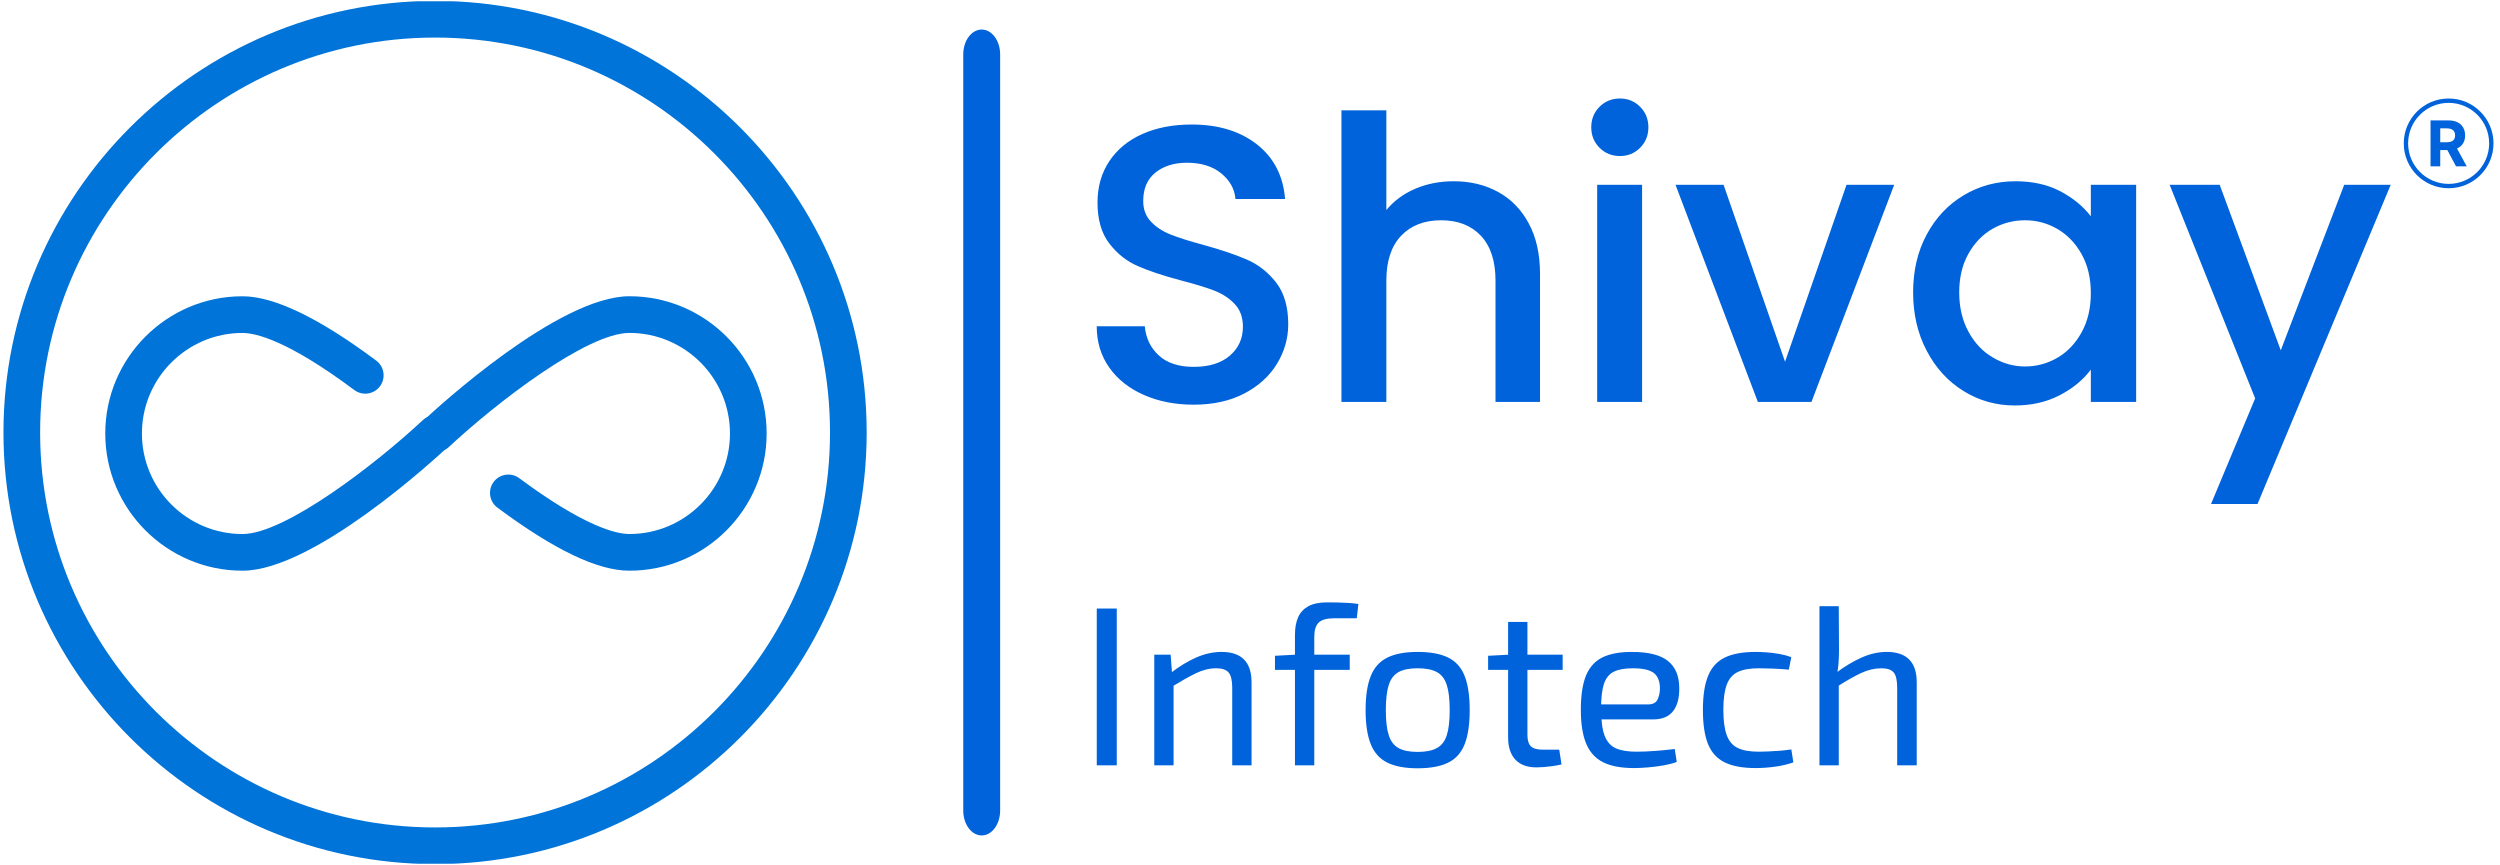
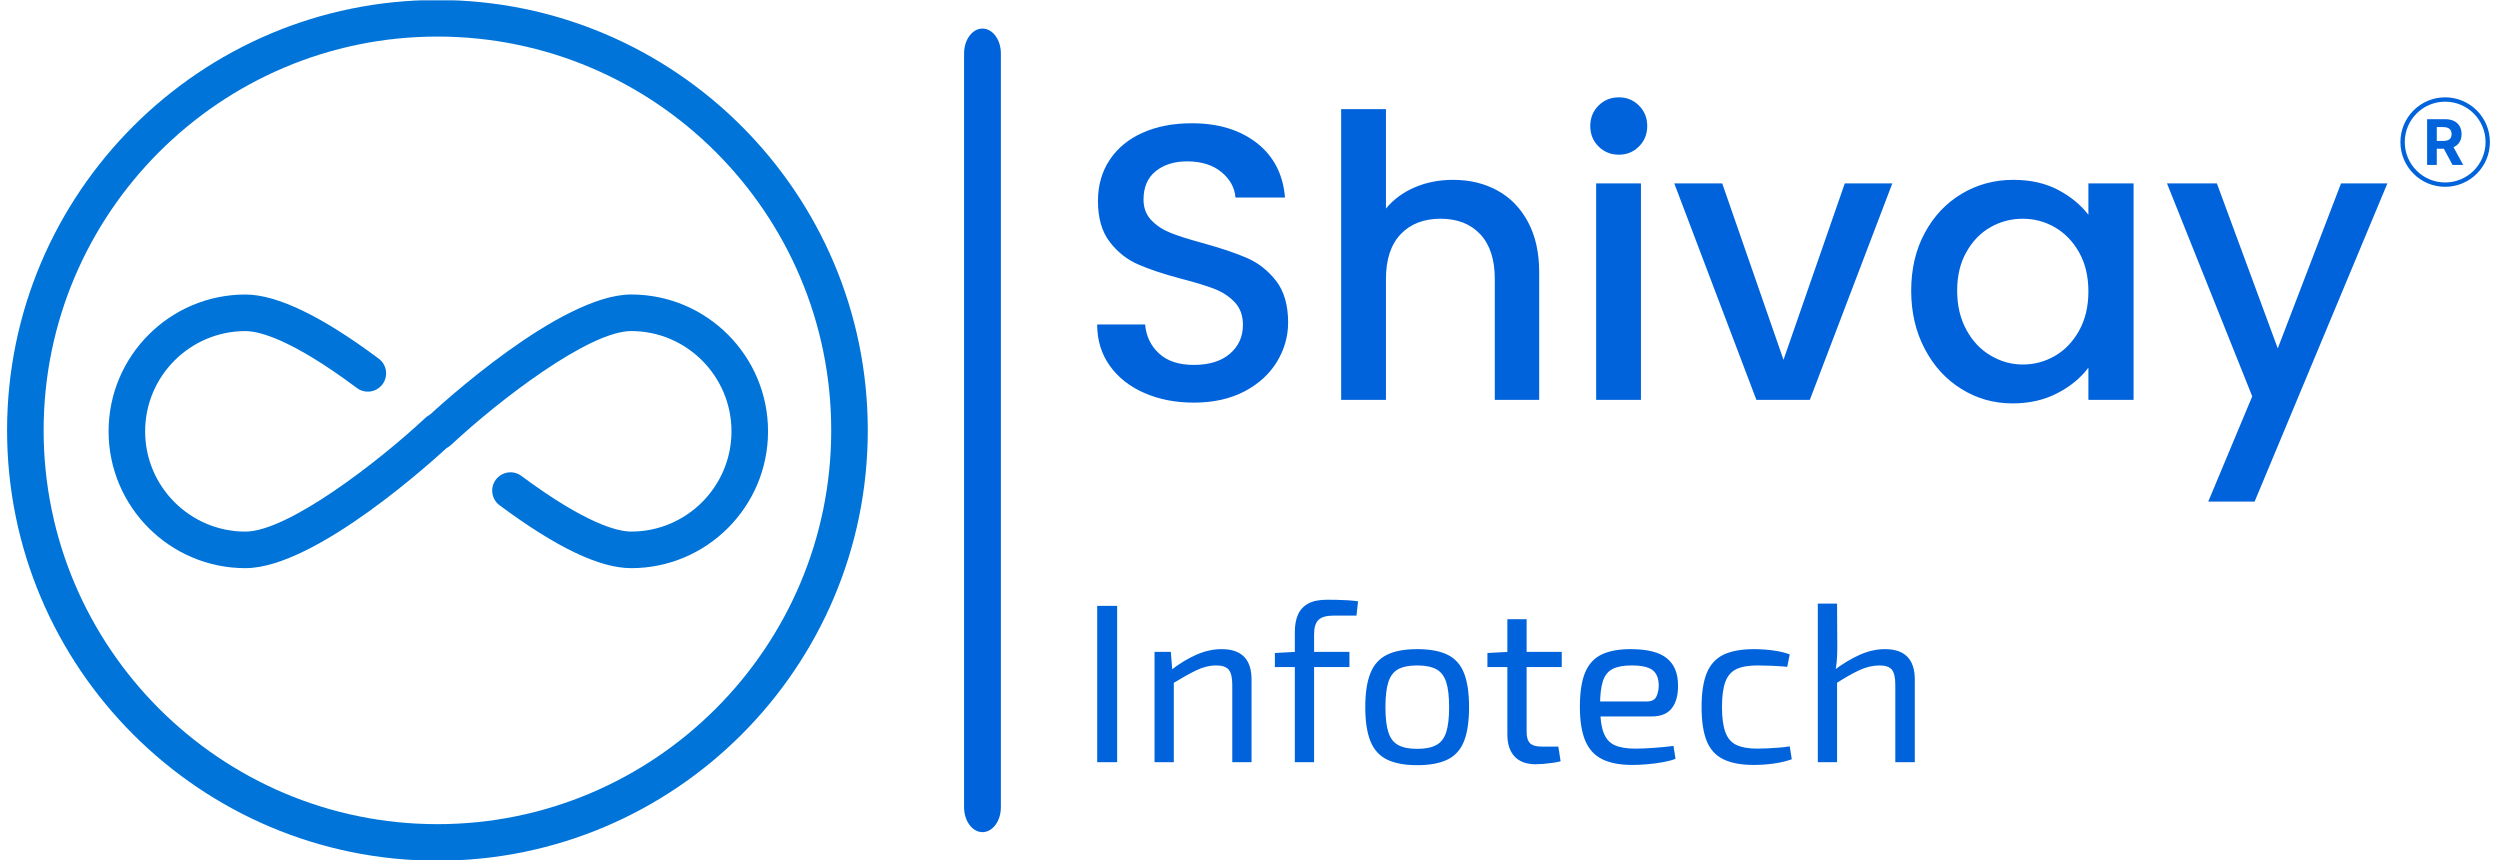
- <svg xmlns="http://www.w3.org/2000/svg" version="1.1" width="700" height="242" viewBox="0 0 1000 345">
+ <svg xmlns="http://www.w3.org/2000/svg" version="1.1" width="500" height="172" viewBox="0 0 1000 345">
  <g transform="matrix(1,0,0,1,-0.605646,0.1408205)">
    <svg viewBox="0 0 396 137" data-background-color="#ffffff" preserveAspectRatio="xMidYMid meet" height="345" width="1000">
      <g id="tight-bounds" transform="matrix(1,0,0,1,0.2398358,-0.05592002)">
        <svg viewBox="0 0 395.52 137.112" height="137.112" width="395.52">
          <g>
            <svg viewBox="0 0 705.092 244.429" height="137.112" width="395.52">
              <g>
                <rect width="10.447" height="228.203" x="271.778" y="8.113" fill="#0063db" opacity="1" stroke-width="0" stroke="transparent" fill-opacity="1" class="rect-i$-0" data-fill-palette-color="primary" rx="1%" id="i$-0" data-palette-color="#0063db" />
              </g>
              <g transform="matrix(1,0,0,1,309.5716,27.12992)">
                <svg viewBox="0 0 395.52 190.169" height="190.169" width="395.52">
                  <g id="textblocktransform">
                    <svg viewBox="0 0 395.52 190.169" height="190.169" width="395.52" id="textblock">
                      <g>
                        <svg viewBox="0 0 395.52 115.839" height="115.839" width="395.52">
                          <g transform="matrix(1,0,0,1,0,0)">
                            <svg width="395.52" viewBox="2.9 -38.5 177.234 51.45" height="115.839" data-palette-color="#0063db">
                              <g transform="matrix(1,0,0,1,0,0)">
                                <g>
                                  <svg width="4.594" viewBox="3.16 -36.36 28.68 36.36" height="5.826" data-palette-color="#0063db" id="scriptelement" x="172.144" y="-35.72">
                                    <path d="M10.85 0L3.16 0 3.16-36.36 17.51-36.36Q21.63-36.36 24.55-34.9 27.47-33.43 29-30.76 30.54-28.09 30.54-24.49L30.54-24.49Q30.54-20.86 28.98-18.26 27.41-15.66 24.46-14.28 21.5-12.89 17.31-12.89L17.31-12.89 7.71-12.89 7.71-19.07 16.07-19.07Q18.27-19.07 19.73-19.67 21.18-20.28 21.9-21.48 22.62-22.69 22.62-24.49L22.62-24.49Q22.62-26.3 21.9-27.54 21.18-28.78 19.72-29.43 18.25-30.08 16.03-30.08L16.03-30.08 10.85-30.08 10.85 0ZM14.51-16.55L22.8-16.55 31.84 0 23.35 0 14.51-16.55Z" opacity="1" transform="matrix(1,0,0,1,0,0)" fill="#0063db" class="undefined-123" id="av-123" />
                                  </svg>
                                </g>
                              </g>
                              <path d="M168.747-32.807C168.747-35.951 171.296-38.5 174.441-38.5 177.585-38.5 180.134-35.951 180.134-32.807 180.134-29.663 177.585-27.114 174.441-27.114 171.296-27.114 168.747-29.663 168.747-32.807ZM174.441-27.666C177.28-27.666 179.581-29.968 179.581-32.807 179.581-35.646 177.28-37.947 174.441-37.947 171.602-37.947 169.3-35.646 169.3-32.807 169.3-29.968 171.602-27.666 174.441-27.666Z" fill="#0063db" id="scriptcircle" data-fill-palette-color="primary" />
                              <path d="M15.2 0.35Q11.7 0.35 8.9-0.88 6.1-2.1 4.5-4.35 2.9-6.6 2.9-9.6L2.9-9.6 9-9.6Q9.2-7.35 10.78-5.9 12.35-4.45 15.2-4.45L15.2-4.45Q18.15-4.45 19.8-5.88 21.45-7.3 21.45-9.55L21.45-9.55Q21.45-11.3 20.43-12.4 19.4-13.5 17.88-14.1 16.35-14.7 13.65-15.4L13.65-15.4Q10.25-16.3 8.13-17.23 6-18.15 4.5-20.1 3-22.05 3-25.3L3-25.3Q3-28.3 4.5-30.55 6-32.8 8.7-34 11.4-35.2 14.95-35.2L14.95-35.2Q20-35.2 23.23-32.68 26.45-30.15 26.8-25.75L26.8-25.75 20.5-25.75Q20.35-27.65 18.7-29 17.05-30.35 14.35-30.35L14.35-30.35Q11.9-30.35 10.35-29.1 8.8-27.85 8.8-25.5L8.8-25.5Q8.8-23.9 9.78-22.88 10.75-21.85 12.25-21.25 13.75-20.65 16.35-19.95L16.35-19.95Q19.8-19 21.98-18.05 24.15-17.1 25.68-15.13 27.2-13.15 27.2-9.85L27.2-9.85Q27.2-7.2 25.78-4.85 24.35-2.5 21.63-1.07 18.9 0.35 15.2 0.35L15.2 0.35ZM48.2-28Q51.35-28 53.82-26.65 56.3-25.3 57.72-22.65 59.15-20 59.15-16.25L59.15-16.25 59.15 0 53.5 0 53.5-15.4Q53.5-19.1 51.65-21.08 49.8-23.05 46.6-23.05L46.6-23.05Q43.4-23.05 41.52-21.08 39.65-19.1 39.65-15.4L39.65-15.4 39.65 0 33.95 0 33.95-37 39.65-37 39.65-24.35Q41.1-26.1 43.32-27.05 45.55-28 48.2-28L48.2-28ZM69.3-31.2Q67.75-31.2 66.7-32.25 65.65-33.3 65.65-34.85L65.65-34.85Q65.65-36.4 66.7-37.45 67.75-38.5 69.3-38.5L69.3-38.5Q70.8-38.5 71.85-37.45 72.9-36.4 72.9-34.85L72.9-34.85Q72.9-33.3 71.85-32.25 70.8-31.2 69.3-31.2L69.3-31.2ZM66.4-27.55L72.1-27.55 72.1 0 66.4 0 66.4-27.55ZM82.44-27.55L90.24-5.1 98.04-27.55 104.09-27.55 93.59 0 86.79 0 76.34-27.55 82.44-27.55ZM106.49-13.9Q106.49-18.05 108.22-21.25 109.94-24.45 112.92-26.23 115.89-28 119.49-28L119.49-28Q122.74-28 125.17-26.73 127.59-25.45 129.04-23.55L129.04-23.55 129.04-27.55 134.79-27.55 134.79 0 129.04 0 129.04-4.1Q127.59-2.15 125.09-0.85 122.59 0.45 119.39 0.45L119.39 0.45Q115.84 0.45 112.89-1.38 109.94-3.2 108.22-6.48 106.49-9.75 106.49-13.9L106.49-13.9ZM129.04-13.8Q129.04-16.65 127.87-18.75 126.69-20.85 124.79-21.95 122.89-23.05 120.69-23.05L120.69-23.05Q118.49-23.05 116.59-21.98 114.69-20.9 113.52-18.82 112.34-16.75 112.34-13.9L112.34-13.9Q112.34-11.05 113.52-8.9 114.69-6.75 116.62-5.63 118.54-4.5 120.69-4.5L120.69-4.5Q122.89-4.5 124.79-5.6 126.69-6.7 127.87-8.83 129.04-10.95 129.04-13.8L129.04-13.8ZM161.19-27.55L167.09-27.55 150.19 12.95 144.29 12.95 149.89-0.45 139.04-27.55 145.39-27.55 153.14-6.55 161.19-27.55Z" opacity="1" transform="matrix(1,0,0,1,0,0)" fill="#0063db" class="undefined-text-0" data-fill-palette-color="primary" id="text-0" />
                            </svg>
                          </g>
                        </svg>
                      </g>
                      <g transform="matrix(1,0,0,1,0,143.1862)">
                        <svg viewBox="0 0 232.21 46.983" height="46.983" width="232.21">
                          <g transform="matrix(1,0,0,1,0,0)">
                            <svg width="232.21" viewBox="4.35 -35.85 180.38 36.5" height="46.983" data-palette-color="#0063db">
                              <path d="M4.35-34.5L8.75-34.5 8.75 0 4.35 0 4.35-34.5ZM31.8-24.95L31.8-24.95Q38.4-24.95 38.4-18.25L38.4-18.25 38.4 0 34.15 0 34.15-17.05Q34.15-19.5 33.35-20.43 32.55-21.35 30.65-21.35L30.65-21.35Q28.4-21.35 26.15-20.25 23.9-19.15 20.8-17.25L20.8-17.25 20.6-20.3Q23.45-22.5 26.25-23.73 29.05-24.95 31.8-24.95ZM17-24.35L20.6-24.35 20.95-19.7 21.25-18.95 21.25 0 17 0 17-24.35ZM55.05-35.85L55.05-35.85Q55.85-35.85 57.1-35.83 58.34-35.8 59.65-35.73 60.95-35.65 61.9-35.5L61.9-35.5 61.55-32.35 56.55-32.35Q54.15-32.35 53.17-31.4 52.2-30.45 52.2-28.25L52.2-28.25 52.2 0 47.95 0 47.95-28.7Q47.95-31 48.65-32.58 49.35-34.15 50.9-35 52.45-35.85 55.05-35.85ZM48.2-24.35L60-24.35 60-21 43.55-21 43.55-24.1 48.2-24.35ZM74.94-24.95L74.94-24.95Q79.14-24.95 81.67-23.7 84.19-22.45 85.29-19.63 86.39-16.8 86.39-12.15L86.39-12.15Q86.39-7.5 85.29-4.67 84.19-1.85 81.67-0.6 79.14 0.65 74.94 0.65L74.94 0.65Q70.79 0.65 68.27-0.6 65.74-1.85 64.62-4.67 63.49-7.5 63.49-12.15L63.49-12.15Q63.49-16.8 64.62-19.63 65.74-22.45 68.27-23.7 70.79-24.95 74.94-24.95ZM74.94-21.35L74.94-21.35Q72.29-21.35 70.77-20.53 69.24-19.7 68.59-17.7 67.94-15.7 67.94-12.15L67.94-12.15Q67.94-8.6 68.59-6.6 69.24-4.6 70.77-3.78 72.29-2.95 74.94-2.95L74.94-2.95Q77.59-2.95 79.14-3.78 80.69-4.6 81.34-6.6 81.99-8.6 81.99-12.15L81.99-12.15Q81.99-15.7 81.34-17.7 80.69-19.7 79.14-20.53 77.59-21.35 74.94-21.35ZM94.84-31.55L99.09-31.55 99.09-6.7Q99.09-4.95 99.84-4.2 100.59-3.45 102.39-3.45L102.39-3.45 106.09-3.45 106.59-0.2Q105.79 0 104.74 0.15 103.69 0.3 102.69 0.38 101.69 0.45 101.09 0.45L101.09 0.45Q98.04 0.45 96.44-1.25 94.84-2.95 94.84-6.15L94.84-6.15 94.84-31.55ZM95.24-24.35L106.84-24.35 106.84-21 90.44-21 90.44-24.1 95.24-24.35ZM122.04-24.95L122.04-24.95Q127.54-24.95 130.01-22.95 132.49-20.95 132.49-17L132.49-17Q132.54-13.75 131.14-11.93 129.74-10.1 126.69-10.1L126.69-10.1 112.49-10.1 112.49-13.4 125.59-13.4Q127.24-13.4 127.74-14.53 128.24-15.65 128.24-17L128.24-17Q128.19-19.35 126.84-20.35 125.49-21.35 122.24-21.35L122.24-21.35Q119.59-21.35 118.06-20.58 116.54-19.8 115.91-17.88 115.29-15.95 115.29-12.5L115.29-12.5Q115.29-8.6 116.06-6.55 116.84-4.5 118.54-3.75 120.24-3 123.04-3L123.04-3Q124.99-3 127.31-3.18 129.64-3.35 131.49-3.6L131.49-3.6 131.94-0.75Q130.79-0.3 129.11 0 127.44 0.3 125.66 0.45 123.89 0.6 122.49 0.6L122.49 0.6Q118.29 0.6 115.74-0.68 113.19-1.95 112.01-4.78 110.84-7.6 110.84-12.25L110.84-12.25Q110.84-17.05 112.01-19.83 113.19-22.6 115.66-23.78 118.14-24.95 122.04-24.95ZM149.29-24.95L149.29-24.95Q150.39-24.95 151.74-24.85 153.09-24.75 154.51-24.5 155.94-24.25 157.14-23.8L157.14-23.8 156.59-21.05Q154.94-21.2 153.11-21.28 151.29-21.35 149.99-21.35L149.99-21.35Q147.09-21.35 145.39-20.55 143.69-19.75 142.94-17.75 142.19-15.75 142.19-12.2L142.19-12.2Q142.19-8.65 142.94-6.63 143.69-4.6 145.39-3.8 147.09-3 149.99-3L149.99-3Q150.74-3 151.94-3.05 153.14-3.1 154.51-3.2 155.89-3.3 157.14-3.5L157.14-3.5 157.59-0.65Q155.74 0 153.56 0.3 151.39 0.6 149.24 0.6L149.24 0.6Q145.04 0.6 142.49-0.65 139.94-1.9 138.81-4.7 137.69-7.5 137.69-12.2L137.69-12.2Q137.69-16.9 138.84-19.7 139.99-22.5 142.54-23.73 145.09-24.95 149.29-24.95ZM178.13-24.95L178.13-24.95Q184.73-24.95 184.73-18.25L184.73-18.25 184.73 0 180.43 0 180.43-17.05Q180.43-19.5 179.66-20.43 178.88-21.35 176.98-21.35L176.98-21.35Q174.73-21.35 172.48-20.3 170.23-19.25 167.13-17.25L167.13-17.25 166.93-20.3Q169.78-22.45 172.58-23.7 175.38-24.95 178.13-24.95ZM163.33-35L167.58-35 167.63-25.35Q167.63-23.7 167.51-22.25 167.38-20.8 167.13-19.7L167.13-19.7 167.58-18.95 167.58 0 163.33 0 163.33-35Z" opacity="1" transform="matrix(1,0,0,1,0,0)" fill="#0063db" class="undefined-text-1" data-fill-palette-color="secondary" id="text-1" />
                            </svg>
                          </g>
                        </svg>
                      </g>
                    </svg>
                  </g>
                </svg>
              </g>
              <g>
                <svg viewBox="0 0 244.431 244.429" height="244.429" width="244.431">
                  <g>
                    <svg version="1.1" x="0" y="0" viewBox="5.228 5.229 89.543 89.542" enable-background="new 0 0 100 100" xml:space="preserve" height="244.429" width="244.431" class="icon-icon-0" data-fill-palette-color="accent" id="icon-0">
                      <g fill="#0074d9" data-fill-palette-color="accent">
                        <path d="M50 94.771C25.312 94.771 5.228 74.688 5.228 50 5.228 25.313 25.312 5.229 50 5.229c24.688 0 44.771 20.084 44.771 44.771C94.771 74.688 74.688 94.771 50 94.771zM50 9.033C27.409 9.033 9.031 27.41 9.031 50S27.409 90.969 50 90.969 90.967 72.59 90.967 50 72.59 9.033 50 9.033z" fill="#0074d9" data-fill-palette-color="accent" />
                        <g fill="#0074d9" data-fill-palette-color="accent">
                          <path d="M30.022 64.336c-7.849 0-14.234-6.386-14.234-14.233 0-7.85 6.386-14.234 14.234-14.234 3.276 0 7.944 2.246 13.875 6.676 0.842 0.628 1.015 1.82 0.385 2.663-0.628 0.842-1.82 1.016-2.662 0.385-6.896-5.149-10.227-5.919-11.599-5.919-5.751 0-10.43 4.68-10.43 10.431 0 5.75 4.679 10.428 10.43 10.428 4.415 0 13.82-7.25 18.711-11.818 0.769-0.717 1.973-0.676 2.689 0.093 0.718 0.768 0.677 1.969-0.092 2.688C49.924 52.807 37.373 64.336 30.022 64.336z" fill="#0074d9" data-fill-palette-color="accent" />
                          <path d="M70.16 64.336c-3.287 0-7.766-2.141-13.693-6.541-0.844-0.626-1.02-1.818-0.395-2.662 0.628-0.843 1.818-1.02 2.662-0.393 6.785 5.039 10.072 5.791 11.426 5.791 5.751 0 10.43-4.68 10.43-10.429 0-5.751-4.679-10.431-10.43-10.431-4.414 0-13.82 7.25-18.711 11.819-0.768 0.718-1.971 0.676-2.689-0.092-0.716-0.769-0.675-1.971 0.092-2.688 1.407-1.314 13.96-12.844 21.309-12.844 7.851 0 14.233 6.385 14.233 14.234S78.012 64.336 70.16 64.336z" fill="#0074d9" data-fill-palette-color="accent" />
                        </g>
                      </g>
                    </svg>
                  </g>
                </svg>
              </g>
            </svg>
          </g>
          <defs />
        </svg>
        <rect width="395.52" height="137.112" fill="none" stroke="none" visibility="hidden" />
      </g>
    </svg>
  </g>
</svg>
